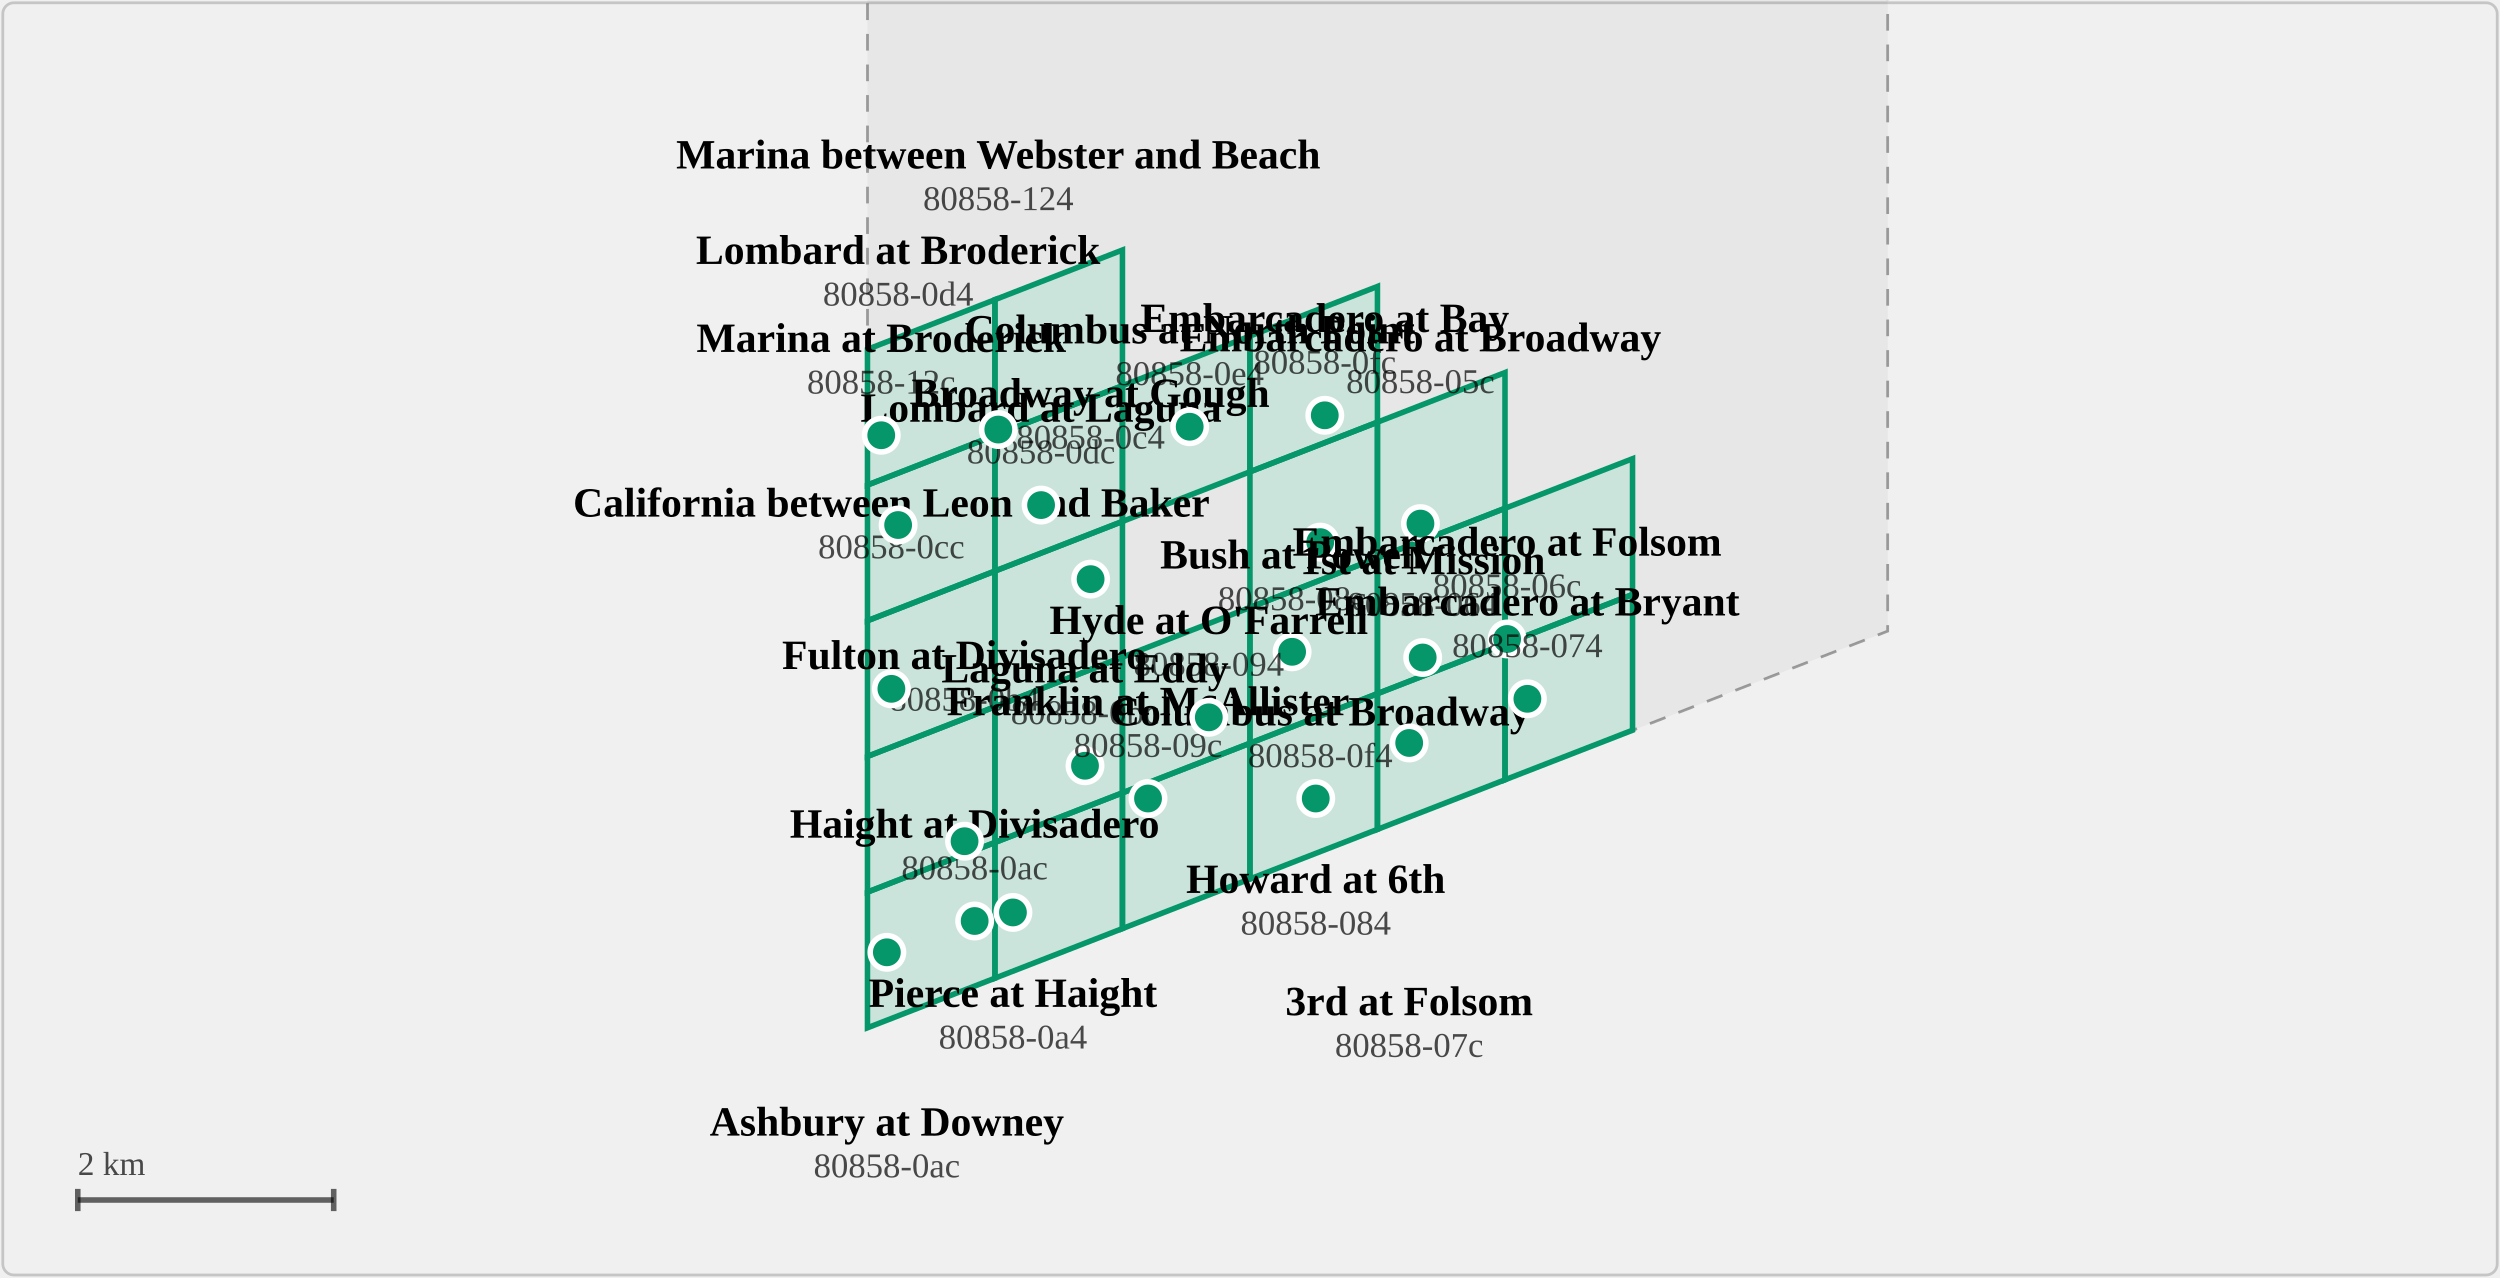
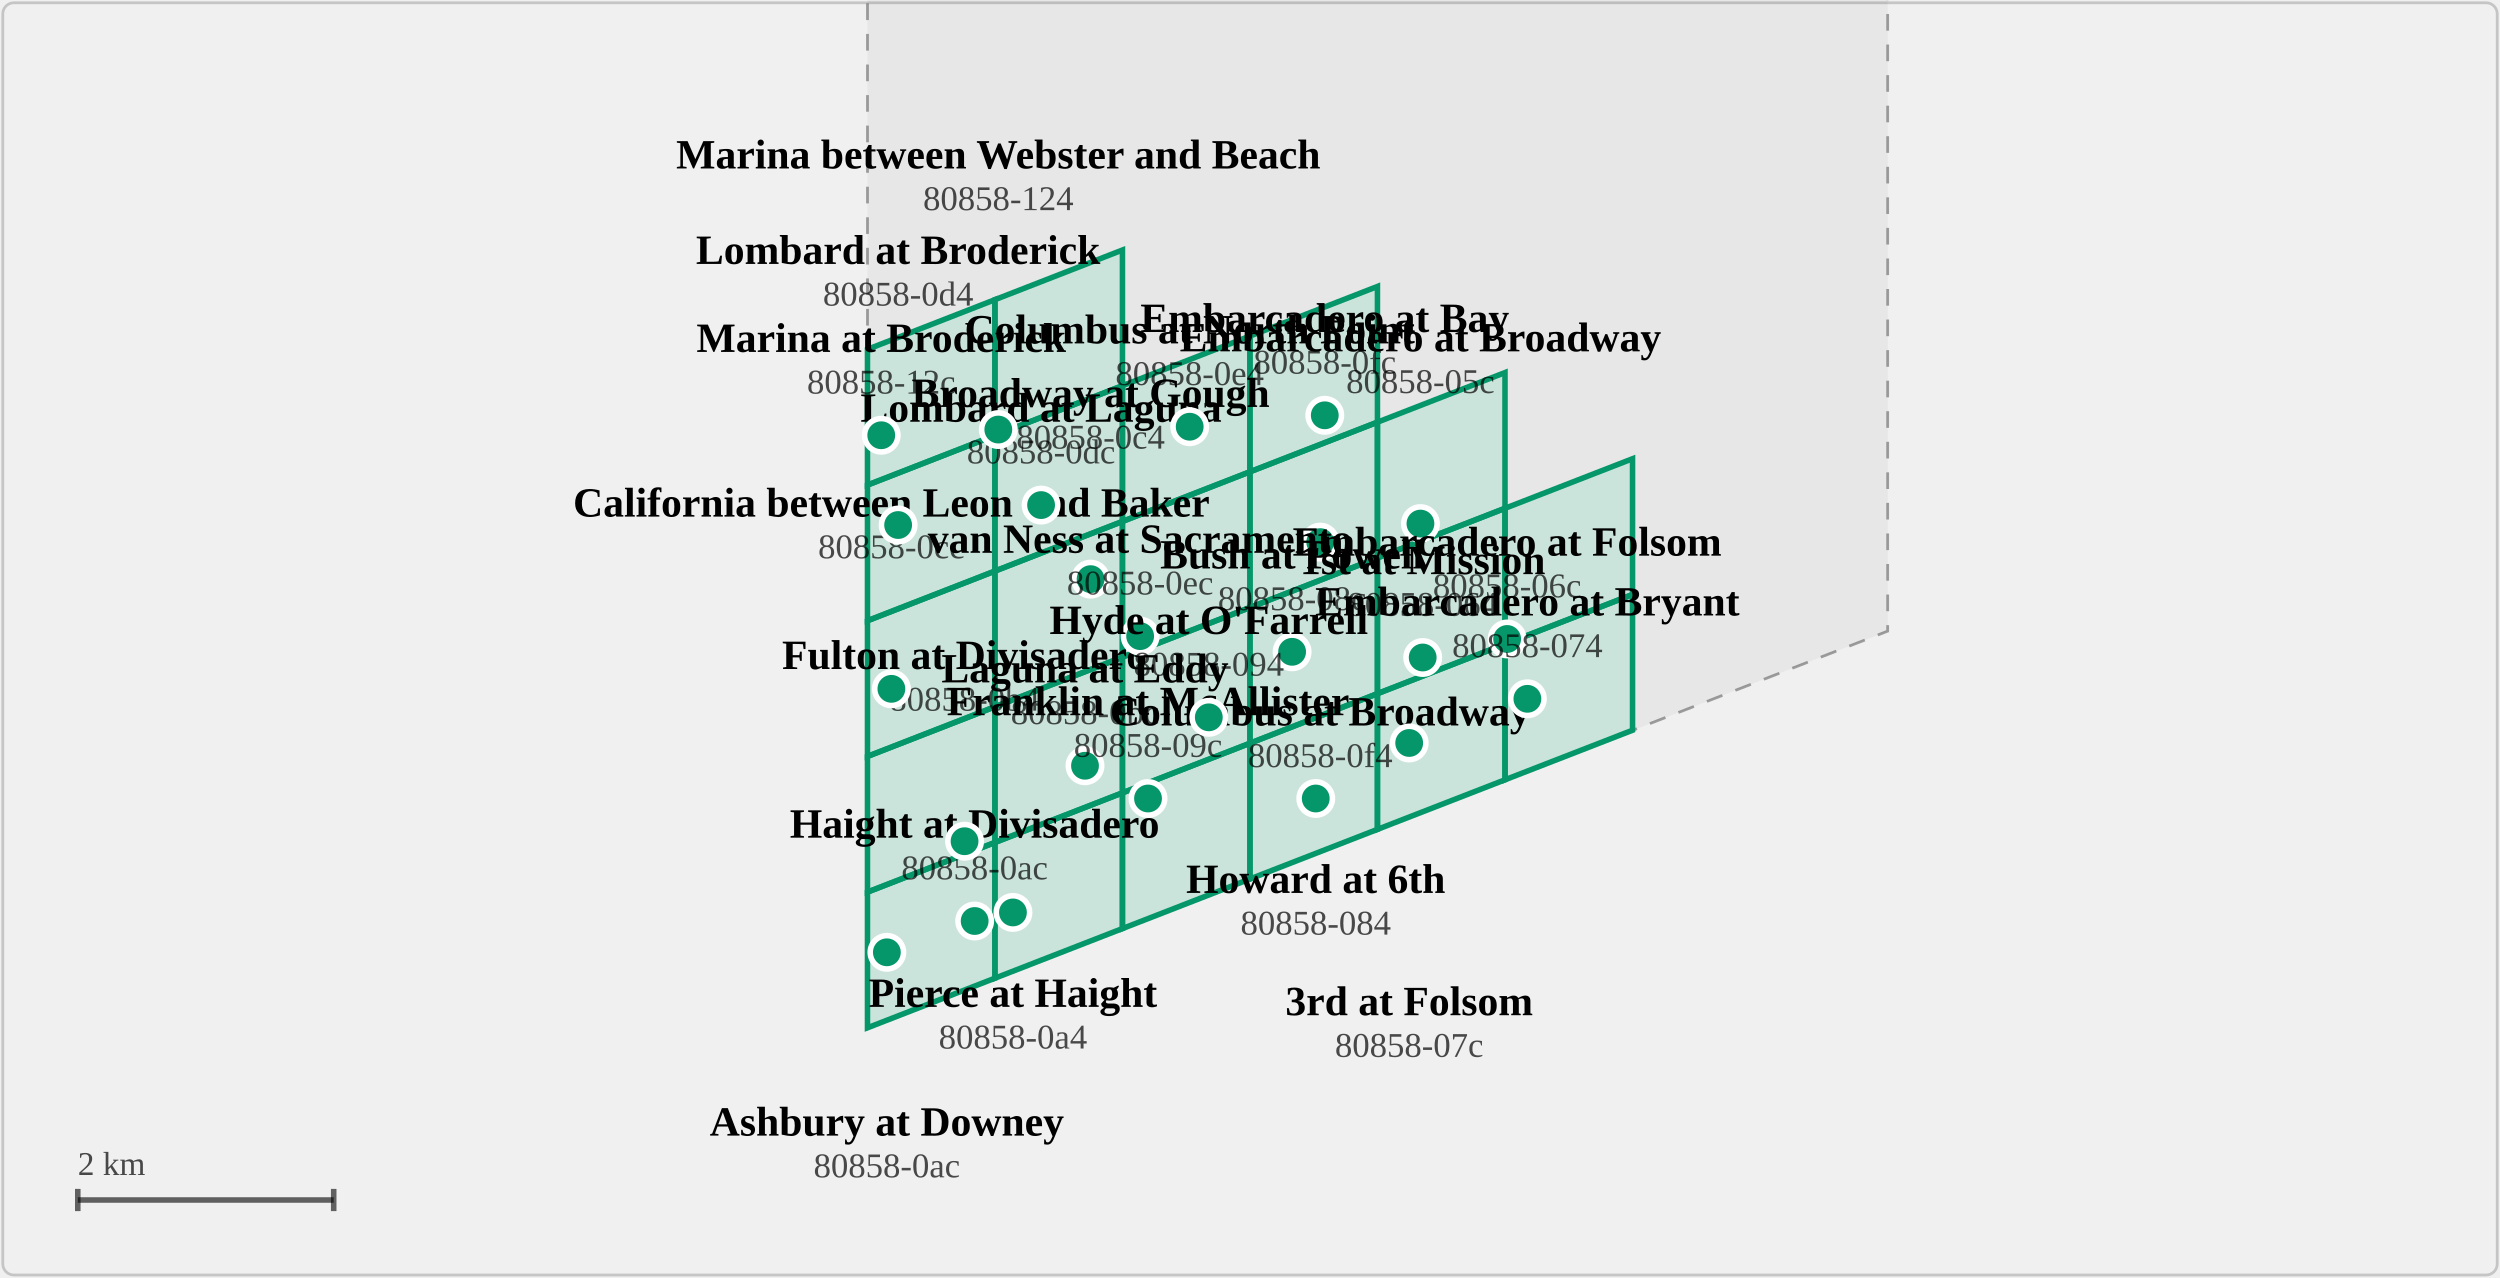
<svg xmlns="http://www.w3.org/2000/svg" viewBox="0 0 900 460" width="100%" role="img" aria-labelledby="scene-map-title scene-map-desc" class="scene-map">
  <style>
  .scene-map__frame { fill: none; stroke: currentColor; stroke-opacity: 0.18; }
  .scene-map__area { fill: currentColor; fill-opacity: 0.04; stroke: currentColor; stroke-opacity: 0.35; stroke-dasharray: 6 5; }
  .scene-map__area-label { fill: currentColor; fill-opacity: 0.55; font-size: 13px; }
  .scene-map__cell { fill: #34d399; fill-opacity: 0.16; stroke: #059669; stroke-width: 2; }
  .scene-map__marker { fill: #059669; stroke: #ffffff; stroke-width: 2; }
  .scene-map__title { fill: currentColor; font-size: 15px; font-weight: 600; }
  .scene-map__token { fill: currentColor; fill-opacity: 0.7; font-size: 12.5px; }
  .scene-map__scale { stroke: currentColor; stroke-opacity: 0.6; }
  .scene-map__scale-label { fill: currentColor; fill-opacity: 0.7; font-size: 12px; }
  @media (prefers-color-scheme: dark) {
    .scene-map__cell { fill: #34d399; fill-opacity: 0.2; stroke: #34d399; }
    .scene-map__marker { fill: #34d399; stroke: #0b1013; }
  }
</style>
  <rect class="scene-map__frame" x="1" y="1" width="898" height="458" rx="4" />
  <g>
    <polygon class="scene-map__area" points="312.29,-20.78 312.29,370.00 679.56,227.21 679.56,-163.81" />
    <polygon class="scene-map__cell" points="312.29,321.15 312.29,370.00 358.18,352.14 358.18,303.28" />
    <polygon class="scene-map__cell" points="358.18,303.28 358.18,352.14 404.08,334.28 404.08,285.42" />
    <polygon class="scene-map__cell" points="312.29,272.30 312.29,321.15 358.18,303.28 358.18,254.43" />
    <polygon class="scene-map__cell" points="312.29,223.46 312.29,272.30 358.18,254.43 358.18,205.58" />
    <polygon class="scene-map__cell" points="358.18,205.58 358.18,254.43 404.08,236.56 404.08,187.71" />
    <polygon class="scene-map__cell" points="358.18,254.43 358.18,303.28 404.08,285.42 404.08,236.56" />
    <polygon class="scene-map__cell" points="312.29,174.61 312.29,223.46 358.18,205.58 358.18,156.73" />
    <polygon class="scene-map__cell" points="358.18,156.73 358.18,205.58 404.08,187.71 404.08,138.85" />
    <polygon class="scene-map__cell" points="449.98,169.84 449.98,218.70 495.88,200.84 495.88,151.98" />
    <polygon class="scene-map__cell" points="495.88,151.98 495.88,200.84 541.80,182.99 541.80,134.12" />
    <polygon class="scene-map__cell" points="449.98,218.70 449.98,267.56 495.88,249.71 495.88,200.84" />
    <polygon class="scene-map__cell" points="541.80,182.99 541.80,231.86 587.71,214.01 587.71,165.14" />
    <polygon class="scene-map__cell" points="449.98,267.56 449.98,316.42 495.88,298.57 495.88,249.71" />
    <polygon class="scene-map__cell" points="312.29,125.76 312.29,174.61 358.18,156.73 358.18,107.88" />
    <polygon class="scene-map__cell" points="358.18,107.88 358.18,156.73 404.08,138.85 404.08,90.00" />
    <polygon class="scene-map__cell" points="404.08,138.85 404.08,187.71 449.98,169.84 449.98,120.98" />
    <polygon class="scene-map__cell" points="449.98,120.98 449.98,169.84 495.88,151.98 495.88,103.12" />
+     <polygon class="scene-map__cell" points="404.08,187.71 404.08,236.56 449.98,218.70 449.98,169.84" />
    <polygon class="scene-map__cell" points="404.08,285.42 404.08,334.28 449.98,316.42 449.98,267.56" />
    <polygon class="scene-map__cell" points="404.08,236.56 404.08,285.42 449.98,267.56 449.98,218.70" />
    <polygon class="scene-map__cell" points="495.88,200.84 495.88,249.71 541.80,231.86 541.80,182.99" />
    <polygon class="scene-map__cell" points="541.80,231.86 541.80,280.72 587.71,262.88 587.71,214.01" />
    <polygon class="scene-map__cell" points="495.88,249.71 495.88,298.57 541.80,280.72 541.80,231.86" />
  </g>
  <g>
    <g class="scene-map__site">
      <circle class="scene-map__marker" cx="350.88" cy="331.56" r="6" />
      <text class="scene-map__title" x="350.88" y="301.56" text-anchor="middle">Haight at Divisadero</text>
      <text class="scene-map__token" x="350.88" y="316.56" text-anchor="middle">80858-0ac</text>
    </g>
    <g class="scene-map__site">
      <circle class="scene-map__marker" cx="364.66" cy="328.48" r="6" />
      <text class="scene-map__title" x="364.66" y="362.48" text-anchor="middle">Pierce at Haight</text>
      <text class="scene-map__token" x="364.66" y="377.48" text-anchor="middle">80858-0a4</text>
    </g>
    <g class="scene-map__site">
      <circle class="scene-map__marker" cx="347.24" cy="302.84" r="6" />
      <text class="scene-map__title" x="347.24" y="240.84" text-anchor="middle">Fulton at Divisadero</text>
      <text class="scene-map__token" x="347.24" y="255.84" text-anchor="middle">80858-0b4</text>
    </g>
    <g class="scene-map__site">
      <circle class="scene-map__marker" cx="320.90" cy="247.98" r="6" />
      <text class="scene-map__title" x="320.90" y="185.98" text-anchor="middle">California between Leon and Baker</text>
      <text class="scene-map__token" x="320.90" y="200.98" text-anchor="middle">80858-0cc</text>
    </g>
    <g class="scene-map__site">
      <circle class="scene-map__marker" cx="392.62" cy="208.49" r="6" />
      <text class="scene-map__title" x="392.62" y="146.49" text-anchor="middle">Broadway at Gough</text>
      <text class="scene-map__token" x="392.62" y="161.49" text-anchor="middle">80858-0c4</text>
    </g>
    <g class="scene-map__site">
      <circle class="scene-map__marker" cx="390.60" cy="275.67" r="6" />
      <text class="scene-map__title" x="390.60" y="245.67" text-anchor="middle">Laguna at Eddy</text>
      <text class="scene-map__token" x="390.60" y="260.67" text-anchor="middle">80858-0bc</text>
    </g>
    <g class="scene-map__site">
      <circle class="scene-map__marker" cx="323.33" cy="189.01" r="6" />
      <text class="scene-map__title" x="323.33" y="95.01" text-anchor="middle">Lombard at Broderick</text>
      <text class="scene-map__token" x="323.33" y="110.01" text-anchor="middle">80858-0d4</text>
    </g>
    <g class="scene-map__site">
      <circle class="scene-map__marker" cx="374.79" cy="181.83" r="6" />
      <text class="scene-map__title" x="374.79" y="151.83" text-anchor="middle">Lombard at Laguna</text>
      <text class="scene-map__token" x="374.79" y="166.83" text-anchor="middle">80858-0dc</text>
    </g>
    <g class="scene-map__site">
      <circle class="scene-map__marker" cx="475.29" cy="195.16" r="6" />
      <text class="scene-map__title" x="475.29" y="261.16" text-anchor="middle">Columbus at Broadway</text>
      <text class="scene-map__token" x="475.29" y="276.16" text-anchor="middle">80858-0f4</text>
    </g>
    <g class="scene-map__site">
      <circle class="scene-map__marker" cx="511.36" cy="188.49" r="6" />
      <text class="scene-map__title" x="511.36" y="126.49" text-anchor="middle">Embarcadero at Broadway</text>
      <text class="scene-map__token" x="511.36" y="141.49" text-anchor="middle">80858-05c</text>
    </g>
    <g class="scene-map__site">
      <circle class="scene-map__marker" cx="465.16" cy="234.65" r="6" />
      <text class="scene-map__title" x="465.16" y="204.65" text-anchor="middle">Bush at Powell</text>
      <text class="scene-map__token" x="465.16" y="219.65" text-anchor="middle">80858-08c</text>
    </g>
    <g class="scene-map__site">
      <circle class="scene-map__marker" cx="542.57" cy="230.03" r="6" />
      <text class="scene-map__title" x="542.57" y="200.03" text-anchor="middle">Embarcadero at Folsom</text>
      <text class="scene-map__token" x="542.57" y="215.03" text-anchor="middle">80858-06c</text>
    </g>
    <g class="scene-map__site">
      <circle class="scene-map__marker" cx="473.67" cy="287.46" r="6" />
      <text class="scene-map__title" x="473.67" y="321.46" text-anchor="middle">Howard at 6th</text>
      <text class="scene-map__token" x="473.67" y="336.46" text-anchor="middle">80858-084</text>
    </g>
    <g class="scene-map__site">
      <circle class="scene-map__marker" cx="319.27" cy="342.83" r="6" />
      <text class="scene-map__title" x="319.27" y="408.83" text-anchor="middle">Ashbury at Downey</text>
      <text class="scene-map__token" x="319.27" y="423.83" text-anchor="middle">80858-0ac</text>
    </g>
    <g class="scene-map__site">
      <circle class="scene-map__marker" cx="317.25" cy="156.69" r="6" />
      <text class="scene-map__title" x="317.25" y="126.69" text-anchor="middle">Marina at Broderick</text>
      <text class="scene-map__token" x="317.25" y="141.69" text-anchor="middle">80858-12c</text>
    </g>
    <g class="scene-map__site">
      <circle class="scene-map__marker" cx="359.39" cy="154.64" r="6" />
      <text class="scene-map__title" x="359.39" y="60.64" text-anchor="middle">Marina between Webster and Beach</text>
      <text class="scene-map__token" x="359.39" y="75.64" text-anchor="middle">80858-124</text>
    </g>
    <g class="scene-map__site">
      <circle class="scene-map__marker" cx="428.29" cy="153.62" r="6" />
      <text class="scene-map__title" x="428.29" y="123.62" text-anchor="middle">Columbus at North Point</text>
      <text class="scene-map__token" x="428.29" y="138.62" text-anchor="middle">80858-0e4</text>
    </g>
    <g class="scene-map__site">
      <circle class="scene-map__marker" cx="476.92" cy="149.51" r="6" />
      <text class="scene-map__title" x="476.92" y="119.51" text-anchor="middle">Embarcadero at Bay</text>
      <text class="scene-map__token" x="476.92" y="134.51" text-anchor="middle">80858-0fc</text>
    </g>
    <g class="scene-map__site">
+       <circle class="scene-map__marker" cx="410.45" cy="229.01" r="6" />
+       <text class="scene-map__title" x="410.45" y="199.01" text-anchor="middle">van Ness at Sacramento</text>
+       <text class="scene-map__token" x="410.45" y="214.01" text-anchor="middle">80858-0ec</text>
+     </g>
+     <g class="scene-map__site">
      <circle class="scene-map__marker" cx="413.29" cy="287.46" r="6" />
      <text class="scene-map__title" x="413.29" y="257.46" text-anchor="middle">Franklin at McAllister</text>
      <text class="scene-map__token" x="413.29" y="272.46" text-anchor="middle">80858-09c</text>
    </g>
    <g class="scene-map__site">
      <circle class="scene-map__marker" cx="435.17" cy="258.24" r="6" />
      <text class="scene-map__title" x="435.17" y="228.24" text-anchor="middle">Hyde at O'Farrell</text>
      <text class="scene-map__token" x="435.17" y="243.24" text-anchor="middle">80858-094</text>
    </g>
    <g class="scene-map__site">
      <circle class="scene-map__marker" cx="512.17" cy="236.70" r="6" />
      <text class="scene-map__title" x="512.17" y="206.70" text-anchor="middle">1st at Mission</text>
      <text class="scene-map__token" x="512.17" y="221.70" text-anchor="middle">80858-064</text>
    </g>
    <g class="scene-map__site">
      <circle class="scene-map__marker" cx="549.86" cy="251.57" r="6" />
      <text class="scene-map__title" x="549.86" y="221.57" text-anchor="middle">Embarcadero at Bryant</text>
      <text class="scene-map__token" x="549.86" y="236.57" text-anchor="middle">80858-074</text>
    </g>
    <g class="scene-map__site">
      <circle class="scene-map__marker" cx="507.31" cy="267.47" r="6" />
      <text class="scene-map__title" x="507.31" y="365.47" text-anchor="middle">3rd at Folsom</text>
      <text class="scene-map__token" x="507.31" y="380.47" text-anchor="middle">80858-07c</text>
    </g>
  </g>
  <g>
    <line class="scene-map__scale" x1="28" y1="432" x2="120.13" y2="432" stroke-width="2" />
    <line class="scene-map__scale" x1="28" y1="428" x2="28" y2="436" stroke-width="2" />
    <line class="scene-map__scale" x1="120.13" y1="428" x2="120.13" y2="436" stroke-width="2" />
    <text class="scene-map__scale-label" x="28" y="423">2 km</text>
  </g>
</svg>
